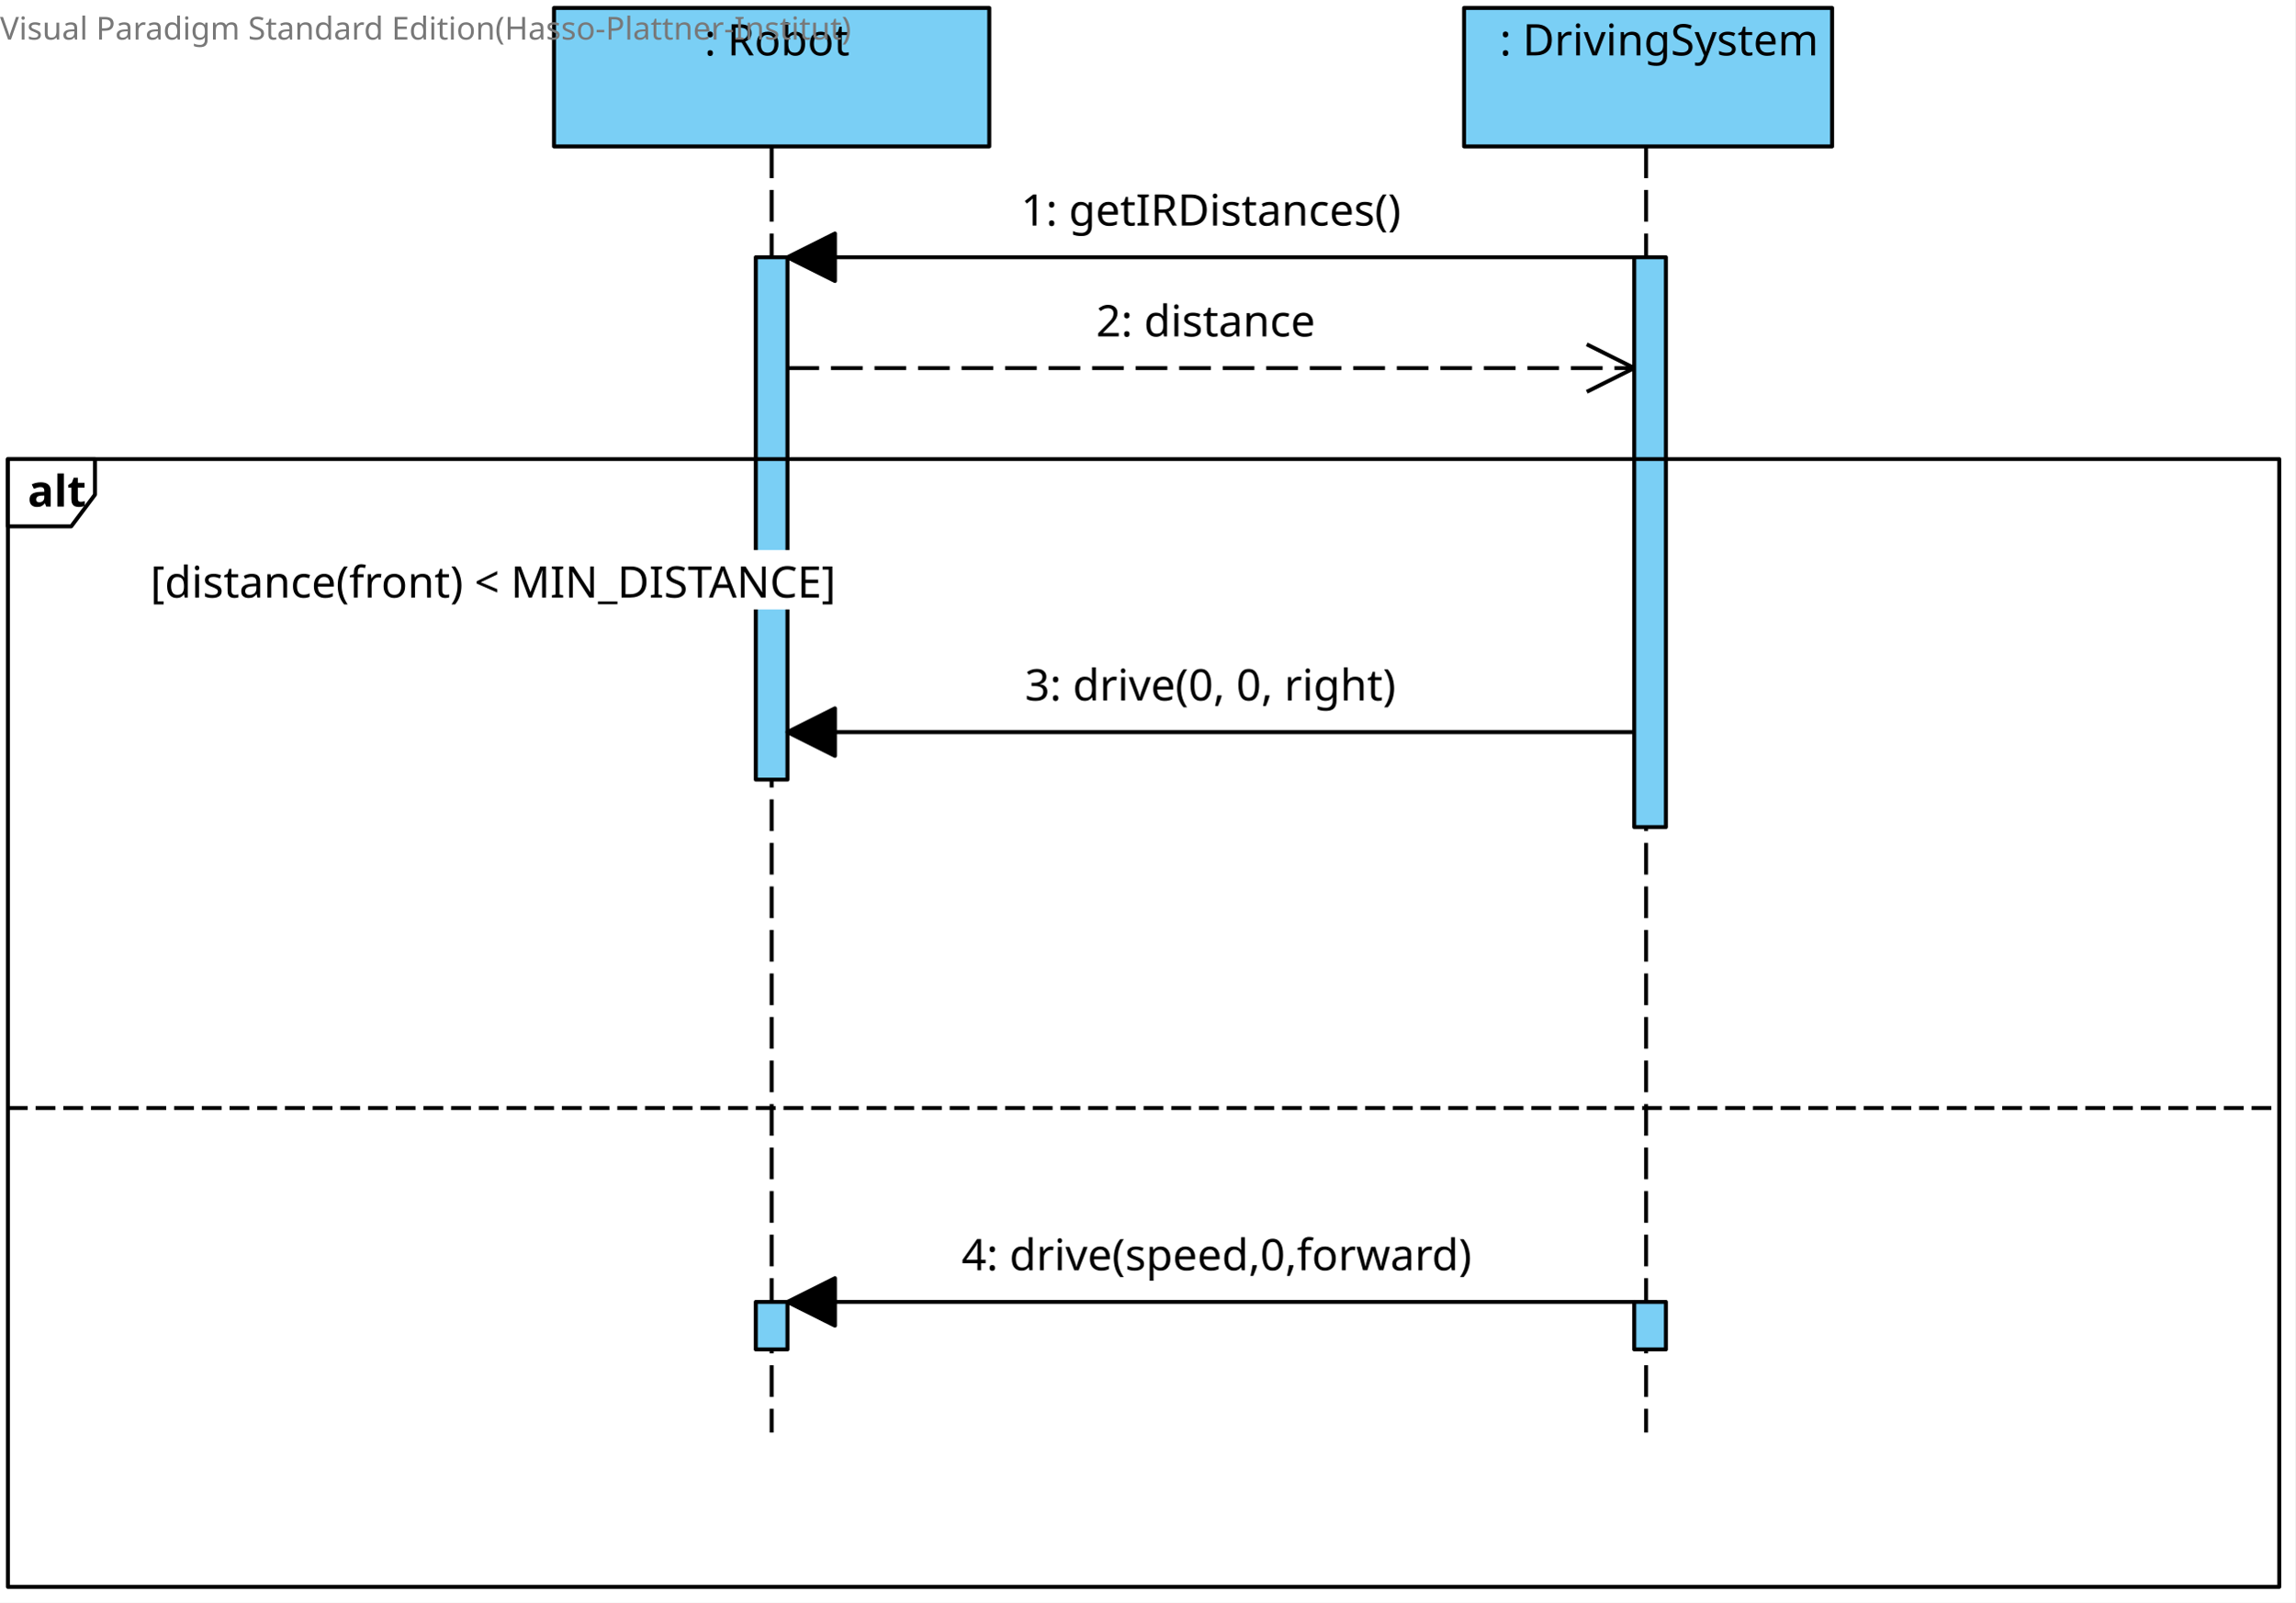
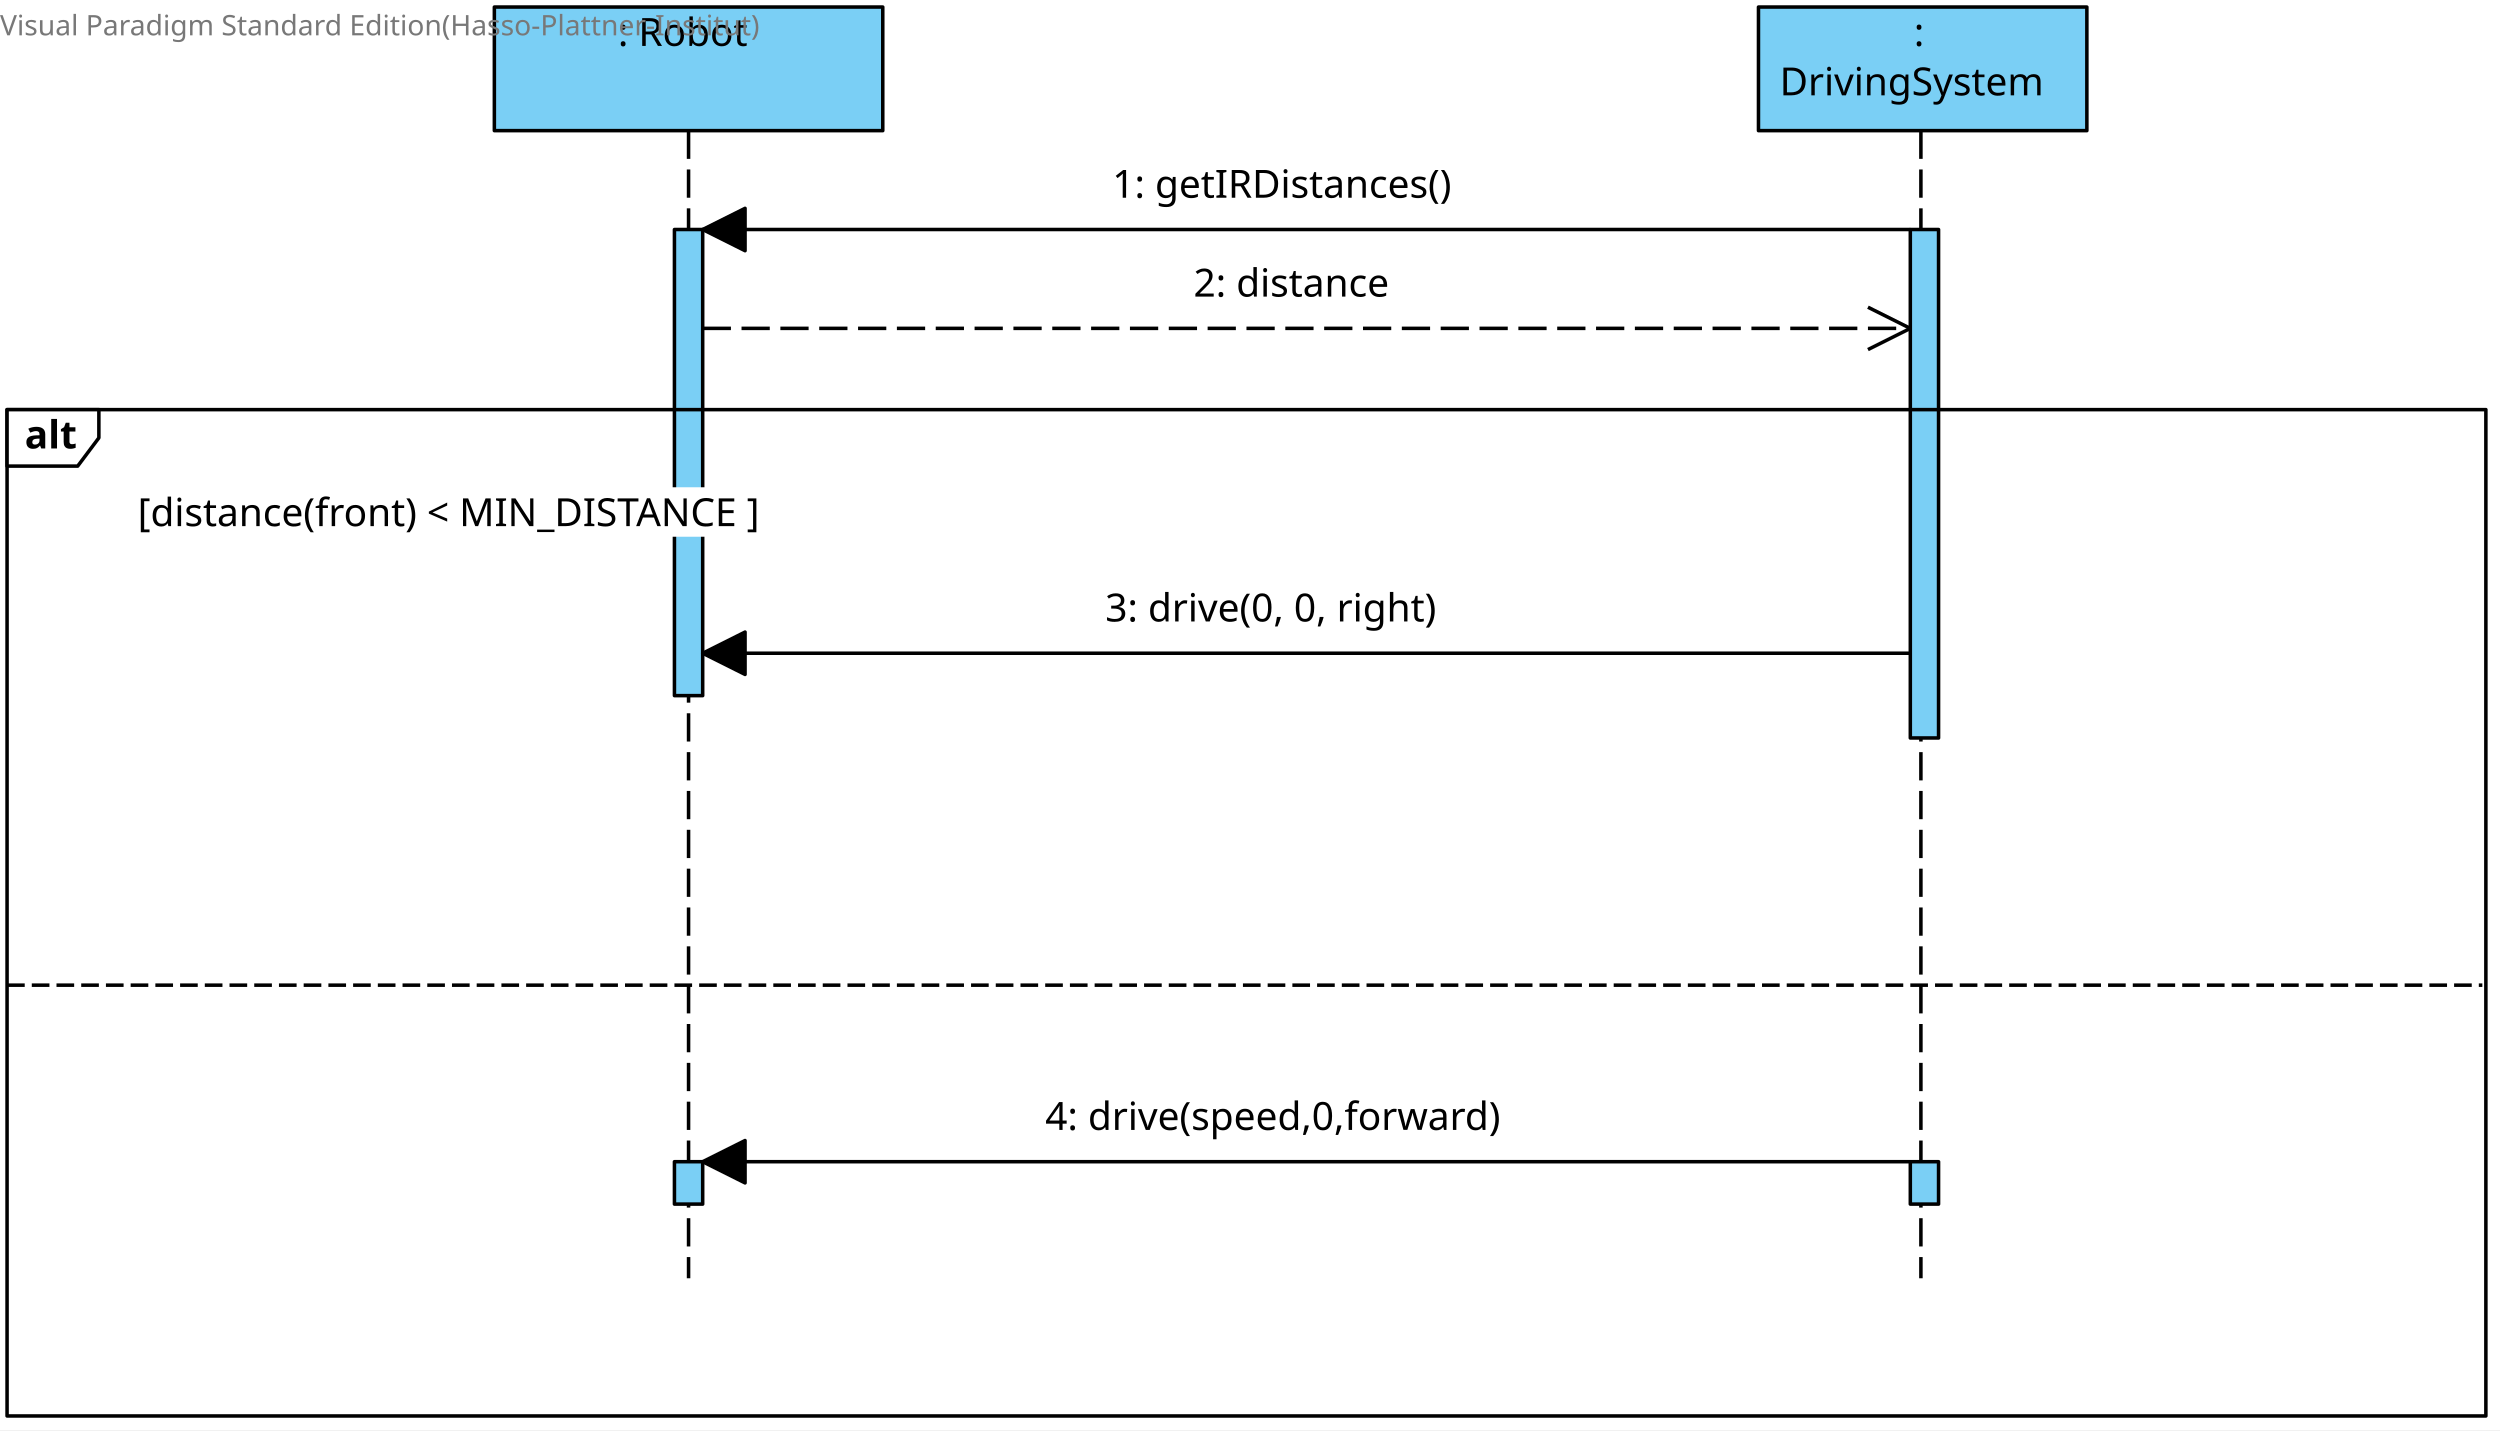
- <svg xmlns="http://www.w3.org/2000/svg" fill-opacity="0" color-rendering="auto" color-interpolation="auto" text-rendering="auto" stroke="rgb(0,0,0)" stroke-linecap="square" width="580" stroke-miterlimit="10" shape-rendering="auto" stroke-opacity="0" fill="rgb(0,0,0)" stroke-dasharray="none" font-weight="normal" stroke-width="1" height="405" font-family="'Dialog'" font-style="normal" stroke-linejoin="miter" font-size="12" stroke-dashoffset="0" image-rendering="auto">
+ <svg xmlns="http://www.w3.org/2000/svg" fill-opacity="0" color-rendering="auto" color-interpolation="auto" text-rendering="auto" stroke="rgb(0,0,0)" stroke-linecap="square" width="708" stroke-miterlimit="10" shape-rendering="auto" stroke-opacity="0" fill="rgb(0,0,0)" stroke-dasharray="none" font-weight="normal" stroke-width="1" height="405" font-family="'Dialog'" font-style="normal" stroke-linejoin="miter" font-size="12" stroke-dashoffset="0" image-rendering="auto">
  <defs id="genericDefs" />
  <g>
    <defs id="defs1">
      <clipPath clipPathUnits="userSpaceOnUse" id="clipPath1">
        <path d="M-7 -7 L105 -7 L105 371 L-7 371 L-7 -7 Z" />
      </clipPath>
      <clipPath clipPathUnits="userSpaceOnUse" id="clipPath2">
        <path d="M-7 -7 L122 -7 L122 371 L-7 371 L-7 -7 Z" />
      </clipPath>
      <clipPath clipPathUnits="userSpaceOnUse" id="clipPath3">
        <path d="M-7 -7 L19 -7 L19 155 L-7 155 L-7 -7 Z" />
      </clipPath>
      <clipPath clipPathUnits="userSpaceOnUse" id="clipPath4">
        <path d="M-7 -7 L19 -7 L19 143 L-7 143 L-7 -7 Z" />
      </clipPath>
      <clipPath clipPathUnits="userSpaceOnUse" id="clipPath5">
-         <path d="M-7 -7 L585 -7 L585 296 L-7 296 L-7 -7 Z" />
+         <path d="M-7 -7 L713 -7 L713 296 L-7 296 L-7 -7 Z" />
      </clipPath>
      <clipPath clipPathUnits="userSpaceOnUse" id="clipPath6">
-         <path d="M-7 -7 L-7 296 L585 296 L585 -7 Z" />
+         <path d="M230 22 L230 36 L38 36 L38 22 ZM-7 -7 L-7 296 L713 296 L713 -7 Z" />
      </clipPath>
      <clipPath clipPathUnits="userSpaceOnUse" id="clipPath7">
-         <path d="M0 0 L0 18 L23 18 L23 0 Z" />
+         <path d="M0 0 L0 17 L27 17 L27 0 Z" />
      </clipPath>
      <clipPath clipPathUnits="userSpaceOnUse" id="clipPath8">
        <path d="M-7 -7 L19 -7 L19 23 L-7 23 L-7 -7 Z" />
      </clipPath>
      <clipPath clipPathUnits="userSpaceOnUse" id="clipPath9">
-         <path d="M-7 -7 L585 -7 L585 131 L-7 131 L-7 -7 Z" />
+         <path d="M-7 -7 L713 -7 L713 132 L-7 132 L-7 -7 Z" />
      </clipPath>
      <clipPath clipPathUnits="userSpaceOnUse" id="clipPath10">
-         <path d="M0 0 L0 4 L574 4 L574 0 Z" />
+         <path d="M0 0 L0 4 L702 4 L702 0 Z" />
      </clipPath>
      <clipPath clipPathUnits="userSpaceOnUse" id="clipPath11">
-         <path d="M-7 -7 L585 -7 L585 158 L-7 158 L-7 -7 Z" />
+         <path d="M-7 -7 L713 -7 L713 158 L-7 158 L-7 -7 Z" />
      </clipPath>
      <clipPath clipPathUnits="userSpaceOnUse" id="clipPath12">
-         <path d="M0 0 L0 15 L187 15 L187 0 Z" />
+         <path d="M0 0 L0 14 L213 14 L213 0 Z" />
      </clipPath>
      <clipPath clipPathUnits="userSpaceOnUse" id="clipPath13">
-         <path d="M-94 -15 L188 -15 L188 30 L-94 30 L-94 -15 Z" />
+         <path d="M-94 -28 L188 -28 L188 56 L-94 56 L-94 -28 Z" />
      </clipPath>
      <clipPath clipPathUnits="userSpaceOnUse" id="clipPath14">
-         <path d="M-111 -15 L222 -15 L222 30 L-111 30 L-111 -15 Z" />
+         <path d="M-111 -14 L222 -14 L222 28 L-111 28 L-111 -14 Z" />
      </clipPath>
      <clipPath clipPathUnits="userSpaceOnUse" id="clipPath15">
-         <path d="M0 0 L418 0 L418 204 L0 204 L0 0 Z" />
+         <path d="M0 0 L446 0 L446 104 L0 104 L0 0 Z" />
      </clipPath>
      <clipPath clipPathUnits="userSpaceOnUse" id="clipPath16">
-         <path d="M152 9 L152 24 L41 24 L41 9 ZM365 9 L365 24 L271 24 L271 9 ZM262 52 L262 67 L149 67 L149 52 ZM243 80 L243 95 L169 95 L169 80 ZM259 172 L259 187 L151 187 L151 172 ZM0 0 L0 204 L418 204 L418 0 Z" />
+         <path d="M282 2 L282 16 L156 16 L156 2 ZM257 30 L257 45 L183 45 L183 30 ZM0 0 L0 104 L446 104 L446 0 Z" />
      </clipPath>
      <clipPath clipPathUnits="userSpaceOnUse" id="clipPath17">
-         <path d="M152 37 L152 52 L41 52 L41 37 ZM365 37 L365 52 L271 52 L271 37 ZM262 80 L262 95 L149 95 L149 80 ZM243 108 L243 123 L169 123 L169 108 ZM0 0 L0 204 L151 204 L151 200 L259 200 L259 204 L418 204 L418 0 Z" />
+         <path d="M282 30 L282 44 L156 44 L156 30 ZM257 58 L257 73 L183 73 L183 58 ZM102 0 L102 1 L0 1 L0 104 L446 104 L446 0 L443 0 L443 15 L349 15 L349 0 Z" />
      </clipPath>
      <clipPath clipPathUnits="userSpaceOnUse" id="clipPath18">
-         <path d="M259 80 L259 95 L151 95 L151 80 ZM0 0 L0 204 L418 204 L418 0 L243 0 L243 3 L169 3 L169 0 Z" />
+         <path d="M280 30 L280 44 L155 44 L155 30 ZM0 0 L0 104 L446 104 L446 0 Z" />
      </clipPath>
      <clipPath clipPathUnits="userSpaceOnUse" id="clipPath19">
-         <path d="M277 80 L277 95 L135 95 L135 80 ZM0 0 L0 204 L418 204 L418 0 Z" />
+         <path d="M299 30 L299 44 L138 44 L138 30 ZM0 0 L0 104 L446 104 L446 0 Z" />
      </clipPath>
      <clipPath clipPathUnits="userSpaceOnUse" id="clipPath20">
-         <path d="M-142 -15 L284 -15 L284 30 L-142 30 L-142 -15 Z" />
+         <path d="M-161 -14 L322 -14 L322 28 L-161 28 L-161 -14 Z" />
      </clipPath>
      <clipPath clipPathUnits="userSpaceOnUse" id="clipPath21">
-         <path d="M-108 -15 L216 -15 L216 30 L-108 30 L-108 -15 Z" />
+         <path d="M-125 -14 L250 -14 L250 28 L-125 28 L-125 -14 Z" />
      </clipPath>
      <clipPath clipPathUnits="userSpaceOnUse" id="clipPath22">
-         <path d="M-113 -15 L226 -15 L226 30 L-113 30 L-113 -15 Z" />
+         <path d="M-126 -14 L252 -14 L252 28 L-126 28 L-126 -14 Z" />
      </clipPath>
      <clipPath clipPathUnits="userSpaceOnUse" id="clipPath23">
        <path d="M-74 -15 L148 -15 L148 30 L-74 30 L-74 -15 Z" />
      </clipPath>
    </defs>
    <g fill="white" text-rendering="geometricPrecision" fill-opacity="1" stroke-opacity="1" stroke="white">
-       <rect x="0" width="580" height="405" y="0" stroke="none" />
+       <rect x="0" width="708" height="405" y="0" stroke="none" />
    </g>
-     <g font-size="11" transform="translate(370,2)" fill-opacity="1" fill="rgb(122,207,245)" text-rendering="geometricPrecision" font-family="sans-serif" stroke="rgb(122,207,245)" stroke-opacity="1">
+     <g font-size="11" transform="translate(498,2)" fill-opacity="1" fill="rgb(122,207,245)" text-rendering="geometricPrecision" font-family="sans-serif" stroke="rgb(122,207,245)" stroke-opacity="1">
      <rect x="0" width="93" height="35" y="0" clip-path="url(#clipPath1)" stroke="none" />
    </g>
-     <g stroke-linecap="butt" font-size="11" transform="translate(370,2)" fill-opacity="1" fill="black" text-rendering="geometricPrecision" font-family="sans-serif" stroke-linejoin="round" stroke="black" stroke-opacity="1" stroke-miterlimit="0">
+     <g stroke-linecap="butt" font-size="11" transform="translate(498,2)" fill-opacity="1" fill="black" text-rendering="geometricPrecision" font-family="sans-serif" stroke-linejoin="round" stroke="black" stroke-opacity="1" stroke-miterlimit="0">
      <rect fill="none" x="0" width="93" height="35" y="0" clip-path="url(#clipPath1)" />
      <line clip-path="url(#clipPath1)" fill="none" x1="46" x2="46" y1="35" y2="360" stroke-linejoin="bevel" stroke-dasharray="8,3" />
    </g>
    <g font-size="11" transform="translate(140,2)" fill-opacity="1" fill="rgb(122,207,245)" text-rendering="geometricPrecision" font-family="sans-serif" stroke="rgb(122,207,245)" stroke-opacity="1">
      <rect x="0" width="110" height="35" y="0" clip-path="url(#clipPath2)" stroke="none" />
    </g>
    <g stroke-linecap="butt" font-size="11" transform="translate(140,2)" fill-opacity="1" fill="black" text-rendering="geometricPrecision" font-family="sans-serif" stroke-linejoin="round" stroke="black" stroke-opacity="1" stroke-miterlimit="0">
      <rect fill="none" x="0" width="110" height="35" y="0" clip-path="url(#clipPath2)" />
      <line clip-path="url(#clipPath2)" fill="none" x1="55" x2="55" y1="35" y2="360" stroke-linejoin="bevel" stroke-dasharray="8,3" />
    </g>
-     <g font-size="11" transform="translate(413,65)" fill-opacity="1" fill="rgb(122,207,245)" text-rendering="geometricPrecision" font-family="sans-serif" stroke="rgb(122,207,245)" stroke-opacity="1">
+     <g font-size="11" transform="translate(541,65)" fill-opacity="1" fill="rgb(122,207,245)" text-rendering="geometricPrecision" font-family="sans-serif" stroke="rgb(122,207,245)" stroke-opacity="1">
      <rect x="0" width="8" height="144" y="0" clip-path="url(#clipPath3)" stroke="none" />
    </g>
-     <g stroke-linecap="butt" font-size="11" transform="translate(413,65)" fill-opacity="1" fill="black" text-rendering="geometricPrecision" font-family="sans-serif" stroke-linejoin="round" stroke="black" stroke-opacity="1" stroke-miterlimit="0">
+     <g stroke-linecap="butt" font-size="11" transform="translate(541,65)" fill-opacity="1" fill="black" text-rendering="geometricPrecision" font-family="sans-serif" stroke-linejoin="round" stroke="black" stroke-opacity="1" stroke-miterlimit="0">
      <rect fill="none" x="0" width="8" height="144" y="0" clip-path="url(#clipPath3)" />
    </g>
    <g font-size="11" transform="translate(191,65)" fill-opacity="1" fill="rgb(122,207,245)" text-rendering="geometricPrecision" font-family="sans-serif" stroke="rgb(122,207,245)" stroke-opacity="1">
      <rect x="0" width="8" height="132" y="0" clip-path="url(#clipPath4)" stroke="none" />
    </g>
    <g stroke-linecap="butt" font-size="11" transform="translate(191,65)" fill-opacity="1" fill="black" text-rendering="geometricPrecision" font-family="sans-serif" stroke-linejoin="round" stroke="black" stroke-opacity="1" stroke-miterlimit="0">
      <rect fill="none" x="0" width="8" height="132" y="0" clip-path="url(#clipPath4)" />
    </g>
    <g stroke-linecap="butt" font-size="11" transform="translate(2,116)" fill-opacity="1" fill="black" text-rendering="geometricPrecision" font-family="sans-serif" stroke-linejoin="round" stroke="black" font-weight="bold" stroke-opacity="1" stroke-miterlimit="0">
-       <rect fill="none" x="0" width="574" height="285" y="0" clip-path="url(#clipPath6)" />
+       <rect fill="none" x="0" width="702" height="285" y="0" clip-path="url(#clipPath6)" />
    </g>
    <g font-size="11" transform="translate(2,116)" fill-opacity="1" fill="white" text-rendering="geometricPrecision" font-family="sans-serif" stroke="white" font-weight="bold" stroke-opacity="1">
-       <path d="M22 0 L22 9 L16 17 L0 17 L0 0 Z" stroke="none" clip-path="url(#clipPath6)" />
+       <path d="M26 0 L26 8 L20 16 L0 16 L0 0 Z" stroke="none" clip-path="url(#clipPath6)" />
    </g>
    <g stroke-linecap="butt" font-size="11" transform="translate(2,116)" fill-opacity="1" fill="black" text-rendering="geometricPrecision" font-family="sans-serif" stroke-linejoin="round" stroke="black" font-weight="bold" stroke-opacity="1" stroke-miterlimit="0">
-       <path fill="none" d="M22 0 L22 9 L16 17 L0 17 L0 0 Z" clip-path="url(#clipPath6)" />
+       <path fill="none" d="M26 0 L26 8 L20 16 L0 16 L0 0 Z" clip-path="url(#clipPath6)" />
    </g>
    <g font-size="11" transform="translate(2,116)" fill-opacity="1" fill="black" text-rendering="geometricPrecision" font-family="sans-serif" stroke="black" font-weight="bold" stroke-opacity="1">
-       <text x="5" xml:space="preserve" y="12" clip-path="url(#clipPath7)" stroke="none">alt</text>
+       <text x="5" xml:space="preserve" y="11" clip-path="url(#clipPath7)" stroke="none">alt</text>
    </g>
-     <g font-size="11" transform="translate(413,329)" fill-opacity="1" fill="rgb(122,207,245)" text-rendering="geometricPrecision" font-family="sans-serif" stroke="rgb(122,207,245)" stroke-opacity="1">
+     <g font-size="11" transform="translate(541,329)" fill-opacity="1" fill="rgb(122,207,245)" text-rendering="geometricPrecision" font-family="sans-serif" stroke="rgb(122,207,245)" stroke-opacity="1">
      <rect x="0" width="8" height="12" y="0" clip-path="url(#clipPath8)" stroke="none" />
    </g>
-     <g stroke-linecap="butt" font-size="11" transform="translate(413,329)" fill-opacity="1" fill="black" text-rendering="geometricPrecision" font-family="sans-serif" stroke-linejoin="round" stroke="black" stroke-opacity="1" stroke-miterlimit="0">
+     <g stroke-linecap="butt" font-size="11" transform="translate(541,329)" fill-opacity="1" fill="black" text-rendering="geometricPrecision" font-family="sans-serif" stroke-linejoin="round" stroke="black" stroke-opacity="1" stroke-miterlimit="0">
      <rect fill="none" x="0" width="8" height="12" y="0" clip-path="url(#clipPath8)" />
    </g>
    <g font-size="11" transform="translate(191,329)" fill-opacity="1" fill="rgb(122,207,245)" text-rendering="geometricPrecision" font-family="sans-serif" stroke="rgb(122,207,245)" stroke-opacity="1">
      <rect x="0" width="8" height="12" y="0" clip-path="url(#clipPath8)" stroke="none" />
    </g>
    <g stroke-linecap="butt" font-size="11" transform="translate(191,329)" fill-opacity="1" fill="black" text-rendering="geometricPrecision" font-family="sans-serif" stroke-linejoin="round" stroke="black" stroke-opacity="1" stroke-miterlimit="0">
      <rect fill="none" x="0" width="8" height="12" y="0" clip-path="url(#clipPath8)" />
    </g>
-     <g stroke-linecap="butt" font-size="11" transform="translate(2,134)" fill-opacity="1" fill="black" text-rendering="geometricPrecision" font-family="sans-serif" stroke-linejoin="bevel" stroke-dasharray="5,2" stroke="black" stroke-opacity="1" stroke-miterlimit="0">
-       <line y2="146" fill="none" x1="0" clip-path="url(#clipPath11)" x2="573" y1="146" />
+     <g stroke-linecap="butt" font-size="11" transform="translate(2,133)" fill-opacity="1" fill="black" text-rendering="geometricPrecision" font-family="sans-serif" stroke-linejoin="bevel" stroke-dasharray="5,2" stroke="black" stroke-opacity="1" stroke-miterlimit="0">
+       <line y2="146" fill="none" x1="0" clip-path="url(#clipPath11)" x2="701" y1="146" />
    </g>
-     <g font-size="11" transform="translate(30,139)" fill-opacity="1" fill="white" text-rendering="geometricPrecision" font-family="sans-serif" stroke="white" stroke-opacity="1">
-       <rect x="7" width="173" height="17" y="-1" clip-path="url(#clipPath12)" stroke="none" />
-       <text fill="black" x="8" xml:space="preserve" y="12" clip-path="url(#clipPath12)" stroke="none">[distance(front) &lt; MIN_DISTANCE]</text>
+     <g font-size="11" transform="translate(30,138)" fill-opacity="1" fill="white" text-rendering="geometricPrecision" font-family="sans-serif" stroke="white" stroke-opacity="1">
+       <rect x="8" width="196" height="16" y="-1" clip-path="url(#clipPath12)" stroke="none" />
+       <text fill="black" x="9" xml:space="preserve" y="11" clip-path="url(#clipPath12)" stroke="none">[distance(front) &lt; MIN_DISTANCE ]</text>
    </g>
-     <g font-size="11" transform="translate(370,2)" fill-opacity="1" fill="black" text-rendering="geometricPrecision" font-family="sans-serif" stroke="black" stroke-opacity="1">
-       <text x="9" xml:space="preserve" y="12" clip-path="url(#clipPath13)" stroke="none">: DrivingSystem</text>
+     <g font-size="11" transform="translate(498,2)" fill-opacity="1" fill="black" text-rendering="geometricPrecision" font-family="sans-serif" stroke="black" stroke-opacity="1">
+       <text x="44" xml:space="preserve" y="11" clip-path="url(#clipPath13)" stroke="none">:</text>
+       <text x="6" xml:space="preserve" y="25" clip-path="url(#clipPath13)" stroke="none">DrivingSystem</text>
    </g>
    <g font-size="11" transform="translate(140,2)" fill-opacity="1" fill="black" text-rendering="geometricPrecision" font-family="sans-serif" stroke="black" stroke-opacity="1">
-       <text x="38" xml:space="preserve" y="12" clip-path="url(#clipPath14)" stroke="none">: Robot</text>
+       <text x="35" xml:space="preserve" y="11" clip-path="url(#clipPath14)" stroke="none">: Robot</text>
    </g>
-     <g stroke-linecap="butt" font-size="11" transform="translate(99,-7)" fill-opacity="1" fill="black" text-rendering="geometricPrecision" font-family="sans-serif" stroke-linejoin="round" stroke-dasharray="8,3" stroke="black" stroke-opacity="1" stroke-miterlimit="0">
-       <line y2="100" fill="none" x1="100" clip-path="url(#clipPath16)" x2="314" y1="100" />
-       <line clip-path="url(#clipPath16)" fill="none" x1="314" x2="302" y1="100" y2="94" stroke-dasharray="none" stroke-miterlimit="10" />
-       <line clip-path="url(#clipPath16)" fill="none" x1="314" x2="302" y1="100" y2="106" stroke-dasharray="none" stroke-miterlimit="10" />
+     <g stroke-linecap="butt" font-size="11" transform="translate(149,43)" fill-opacity="1" fill="black" text-rendering="geometricPrecision" font-family="sans-serif" stroke-linejoin="round" stroke-dasharray="8,3" stroke="black" stroke-opacity="1" stroke-miterlimit="0">
+       <line y2="50" fill="none" x1="50" clip-path="url(#clipPath16)" x2="392" y1="50" />
+       <line clip-path="url(#clipPath16)" fill="none" x1="392" x2="380" y1="50" y2="44" stroke-dasharray="none" stroke-miterlimit="10" />
+       <line clip-path="url(#clipPath16)" fill="none" x1="392" x2="380" y1="50" y2="56" stroke-dasharray="none" stroke-miterlimit="10" />
    </g>
-     <g stroke-linecap="butt" font-size="11" transform="translate(99,-35)" fill-opacity="1" fill="black" text-rendering="geometricPrecision" font-family="sans-serif" stroke-linejoin="round" stroke="black" stroke-opacity="1">
-       <line y2="100" fill="none" x1="314" clip-path="url(#clipPath17)" x2="100" y1="100" />
-       <polygon points=" 100 100 112 106 112 94" clip-path="url(#clipPath17)" stroke="none" />
-       <polygon fill="none" points=" 100 100 112 106 112 94" clip-path="url(#clipPath17)" />
+     <g stroke-linecap="butt" font-size="11" transform="translate(149,15)" fill-opacity="1" fill="black" text-rendering="geometricPrecision" font-family="sans-serif" stroke-linejoin="round" stroke="black" stroke-opacity="1">
+       <line y2="50" fill="none" x1="392" clip-path="url(#clipPath17)" x2="50" y1="50" />
+       <polygon points=" 50 50 62 56 62 44" clip-path="url(#clipPath17)" stroke="none" />
+       <polygon fill="none" points=" 50 50 62 56 62 44" clip-path="url(#clipPath17)" />
    </g>
-     <g stroke-linecap="butt" font-size="11" transform="translate(99,85)" fill-opacity="1" fill="black" text-rendering="geometricPrecision" font-family="sans-serif" stroke-linejoin="round" stroke="black" stroke-opacity="1">
-       <line y2="100" fill="none" x1="314" clip-path="url(#clipPath18)" x2="100" y1="100" />
-       <polygon points=" 100 100 112 106 112 94" clip-path="url(#clipPath18)" stroke="none" />
-       <polygon fill="none" points=" 100 100 112 106 112 94" clip-path="url(#clipPath18)" />
+     <g stroke-linecap="butt" font-size="11" transform="translate(149,135)" fill-opacity="1" fill="black" text-rendering="geometricPrecision" font-family="sans-serif" stroke-linejoin="round" stroke="black" stroke-opacity="1">
+       <line y2="50" fill="none" x1="392" clip-path="url(#clipPath18)" x2="50" y1="50" />
+       <polygon points=" 50 50 62 56 62 44" clip-path="url(#clipPath18)" stroke="none" />
+       <polygon fill="none" points=" 50 50 62 56 62 44" clip-path="url(#clipPath18)" />
    </g>
-     <g stroke-linecap="butt" font-size="11" transform="translate(99,229)" fill-opacity="1" fill="black" text-rendering="geometricPrecision" font-family="sans-serif" stroke-linejoin="round" stroke="black" stroke-opacity="1">
-       <line y2="100" fill="none" x1="314" clip-path="url(#clipPath19)" x2="100" y1="100" />
-       <polygon points=" 100 100 112 106 112 94" clip-path="url(#clipPath19)" stroke="none" />
-       <polygon fill="none" points=" 100 100 112 106 112 94" clip-path="url(#clipPath19)" />
+     <g stroke-linecap="butt" font-size="11" transform="translate(149,279)" fill-opacity="1" fill="black" text-rendering="geometricPrecision" font-family="sans-serif" stroke-linejoin="round" stroke="black" stroke-opacity="1">
+       <line y2="50" fill="none" x1="392" clip-path="url(#clipPath19)" x2="50" y1="50" />
+       <polygon points=" 50 50 62 56 62 44" clip-path="url(#clipPath19)" stroke="none" />
+       <polygon fill="none" points=" 50 50 62 56 62 44" clip-path="url(#clipPath19)" />
    </g>
-     <g font-size="11" transform="translate(234,309)" fill-opacity="1" fill="white" text-rendering="geometricPrecision" font-family="sans-serif" stroke="white" stroke-opacity="1">
-       <rect x="0" width="142" height="15" y="0" clip-path="url(#clipPath20)" stroke="none" />
-       <text fill="black" x="9" xml:space="preserve" y="12" clip-path="url(#clipPath20)" stroke="none">4: drive(speed,0,forward)</text>
+     <g font-size="11" transform="translate(287,309)" fill-opacity="1" fill="white" text-rendering="geometricPrecision" font-family="sans-serif" stroke="white" stroke-opacity="1">
+       <rect x="0" width="161" height="14" y="0" clip-path="url(#clipPath20)" stroke="none" />
+       <text fill="black" x="9" xml:space="preserve" y="11" clip-path="url(#clipPath20)" stroke="none">4: drive(speed,0,forward)</text>
    </g>
-     <g font-size="11" transform="translate(250,165)" fill-opacity="1" fill="white" text-rendering="geometricPrecision" font-family="sans-serif" stroke="white" stroke-opacity="1">
-       <rect x="0" width="108" height="15" y="0" clip-path="url(#clipPath21)" stroke="none" />
-       <text fill="black" x="9" xml:space="preserve" y="12" clip-path="url(#clipPath21)" stroke="none">3: drive(0, 0, right)</text>
+     <g font-size="11" transform="translate(304,165)" fill-opacity="1" fill="white" text-rendering="geometricPrecision" font-family="sans-serif" stroke="white" stroke-opacity="1">
+       <rect x="0" width="125" height="14" y="0" clip-path="url(#clipPath21)" stroke="none" />
+       <text fill="black" x="9" xml:space="preserve" y="11" clip-path="url(#clipPath21)" stroke="none">3: drive(0, 0, right)</text>
    </g>
-     <g font-size="11" transform="translate(248,45)" fill-opacity="1" fill="white" text-rendering="geometricPrecision" font-family="sans-serif" stroke="white" stroke-opacity="1">
-       <rect x="0" width="113" height="15" y="0" clip-path="url(#clipPath22)" stroke="none" />
-       <text fill="black" x="10" xml:space="preserve" y="12" clip-path="url(#clipPath22)" stroke="none">1: getIRDistances()</text>
+     <g font-size="11" transform="translate(305,45)" fill-opacity="1" fill="white" text-rendering="geometricPrecision" font-family="sans-serif" stroke="white" stroke-opacity="1">
+       <rect x="0" width="126" height="14" y="0" clip-path="url(#clipPath22)" stroke="none" />
+       <text fill="black" x="10" xml:space="preserve" y="11" clip-path="url(#clipPath22)" stroke="none">1: getIRDistances()</text>
    </g>
-     <g font-size="11" transform="translate(268,73)" fill-opacity="1" fill="white" text-rendering="geometricPrecision" font-family="sans-serif" stroke="white" stroke-opacity="1">
+     <g font-size="11" transform="translate(332,73)" fill-opacity="1" fill="white" text-rendering="geometricPrecision" font-family="sans-serif" stroke="white" stroke-opacity="1">
      <rect x="0" width="74" height="15" y="0" clip-path="url(#clipPath23)" stroke="none" />
-       <text fill="black" x="9" xml:space="preserve" y="12" clip-path="url(#clipPath23)" stroke="none">2: distance</text>
+       <text fill="black" x="6" xml:space="preserve" y="11" clip-path="url(#clipPath23)" stroke="none">2: distance</text>
    </g>
    <g fill="rgb(120,120,120)" text-rendering="geometricPrecision" fill-opacity="1" font-size="8" stroke-opacity="1" stroke="rgb(120,120,120)">
      <text x="0" xml:space="preserve" y="10" stroke="none">Visual Paradigm Standard Edition(Hasso-Plattner-Institut)</text>
    </g>
  </g>
</svg>
